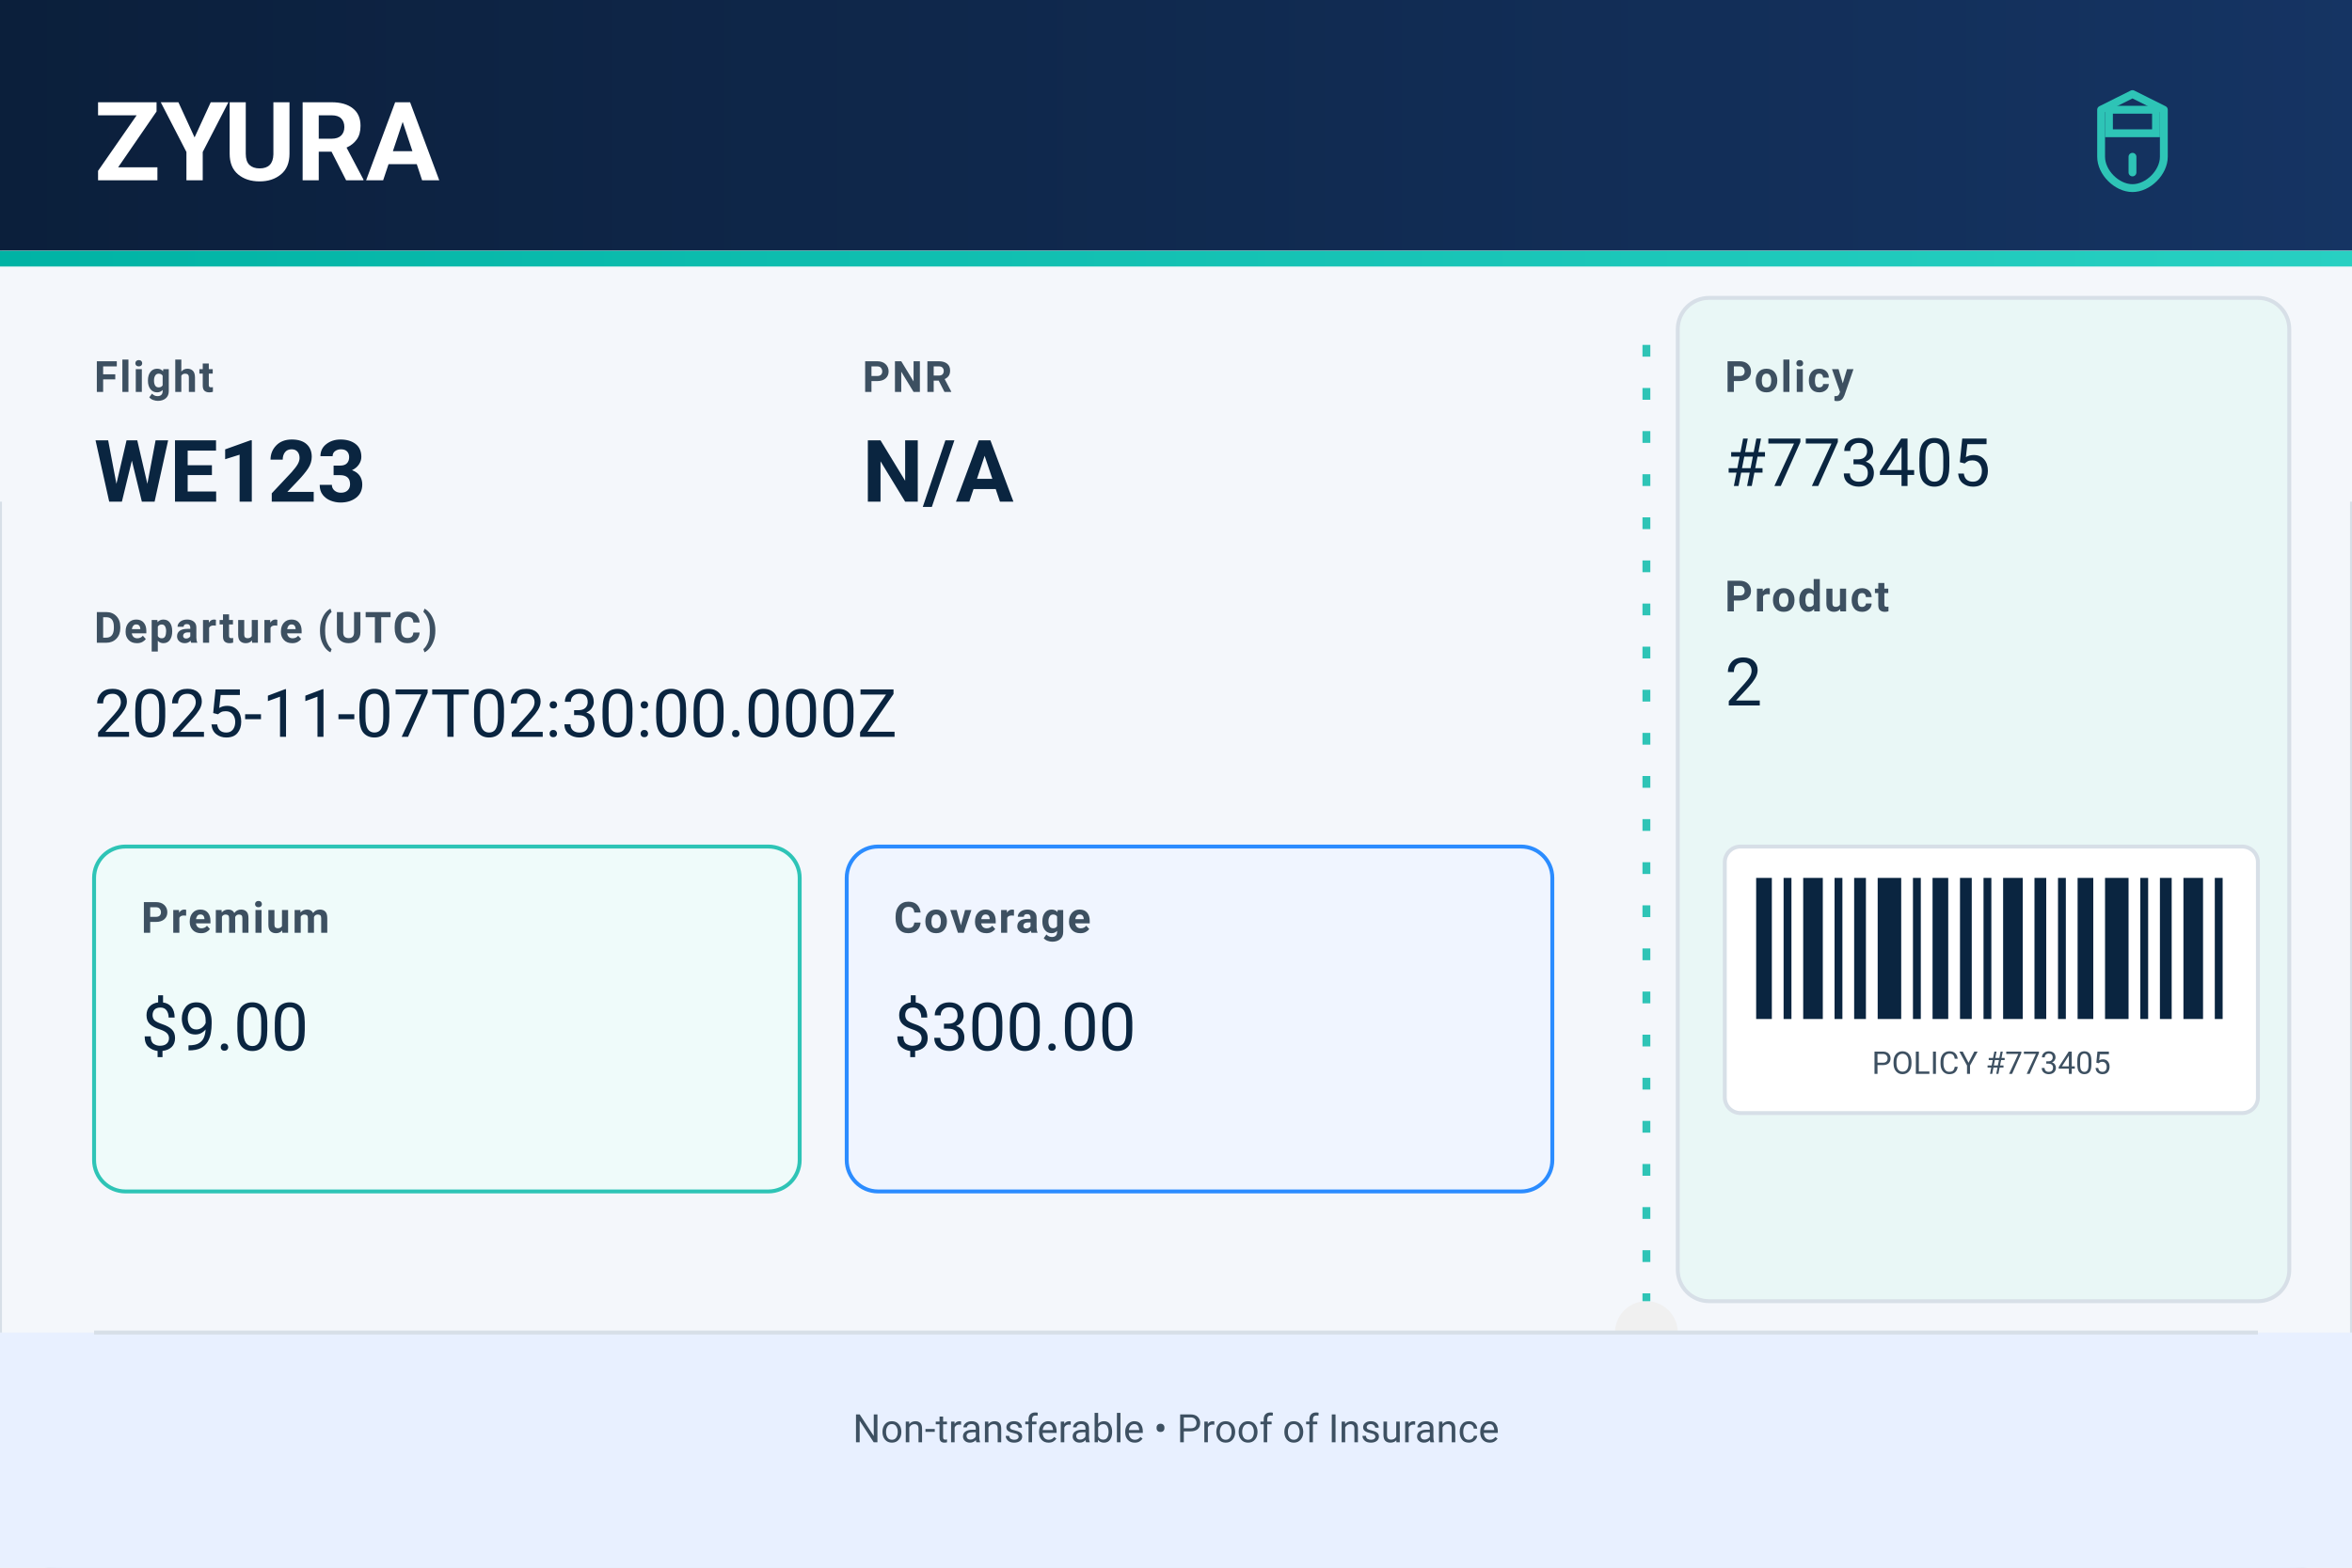
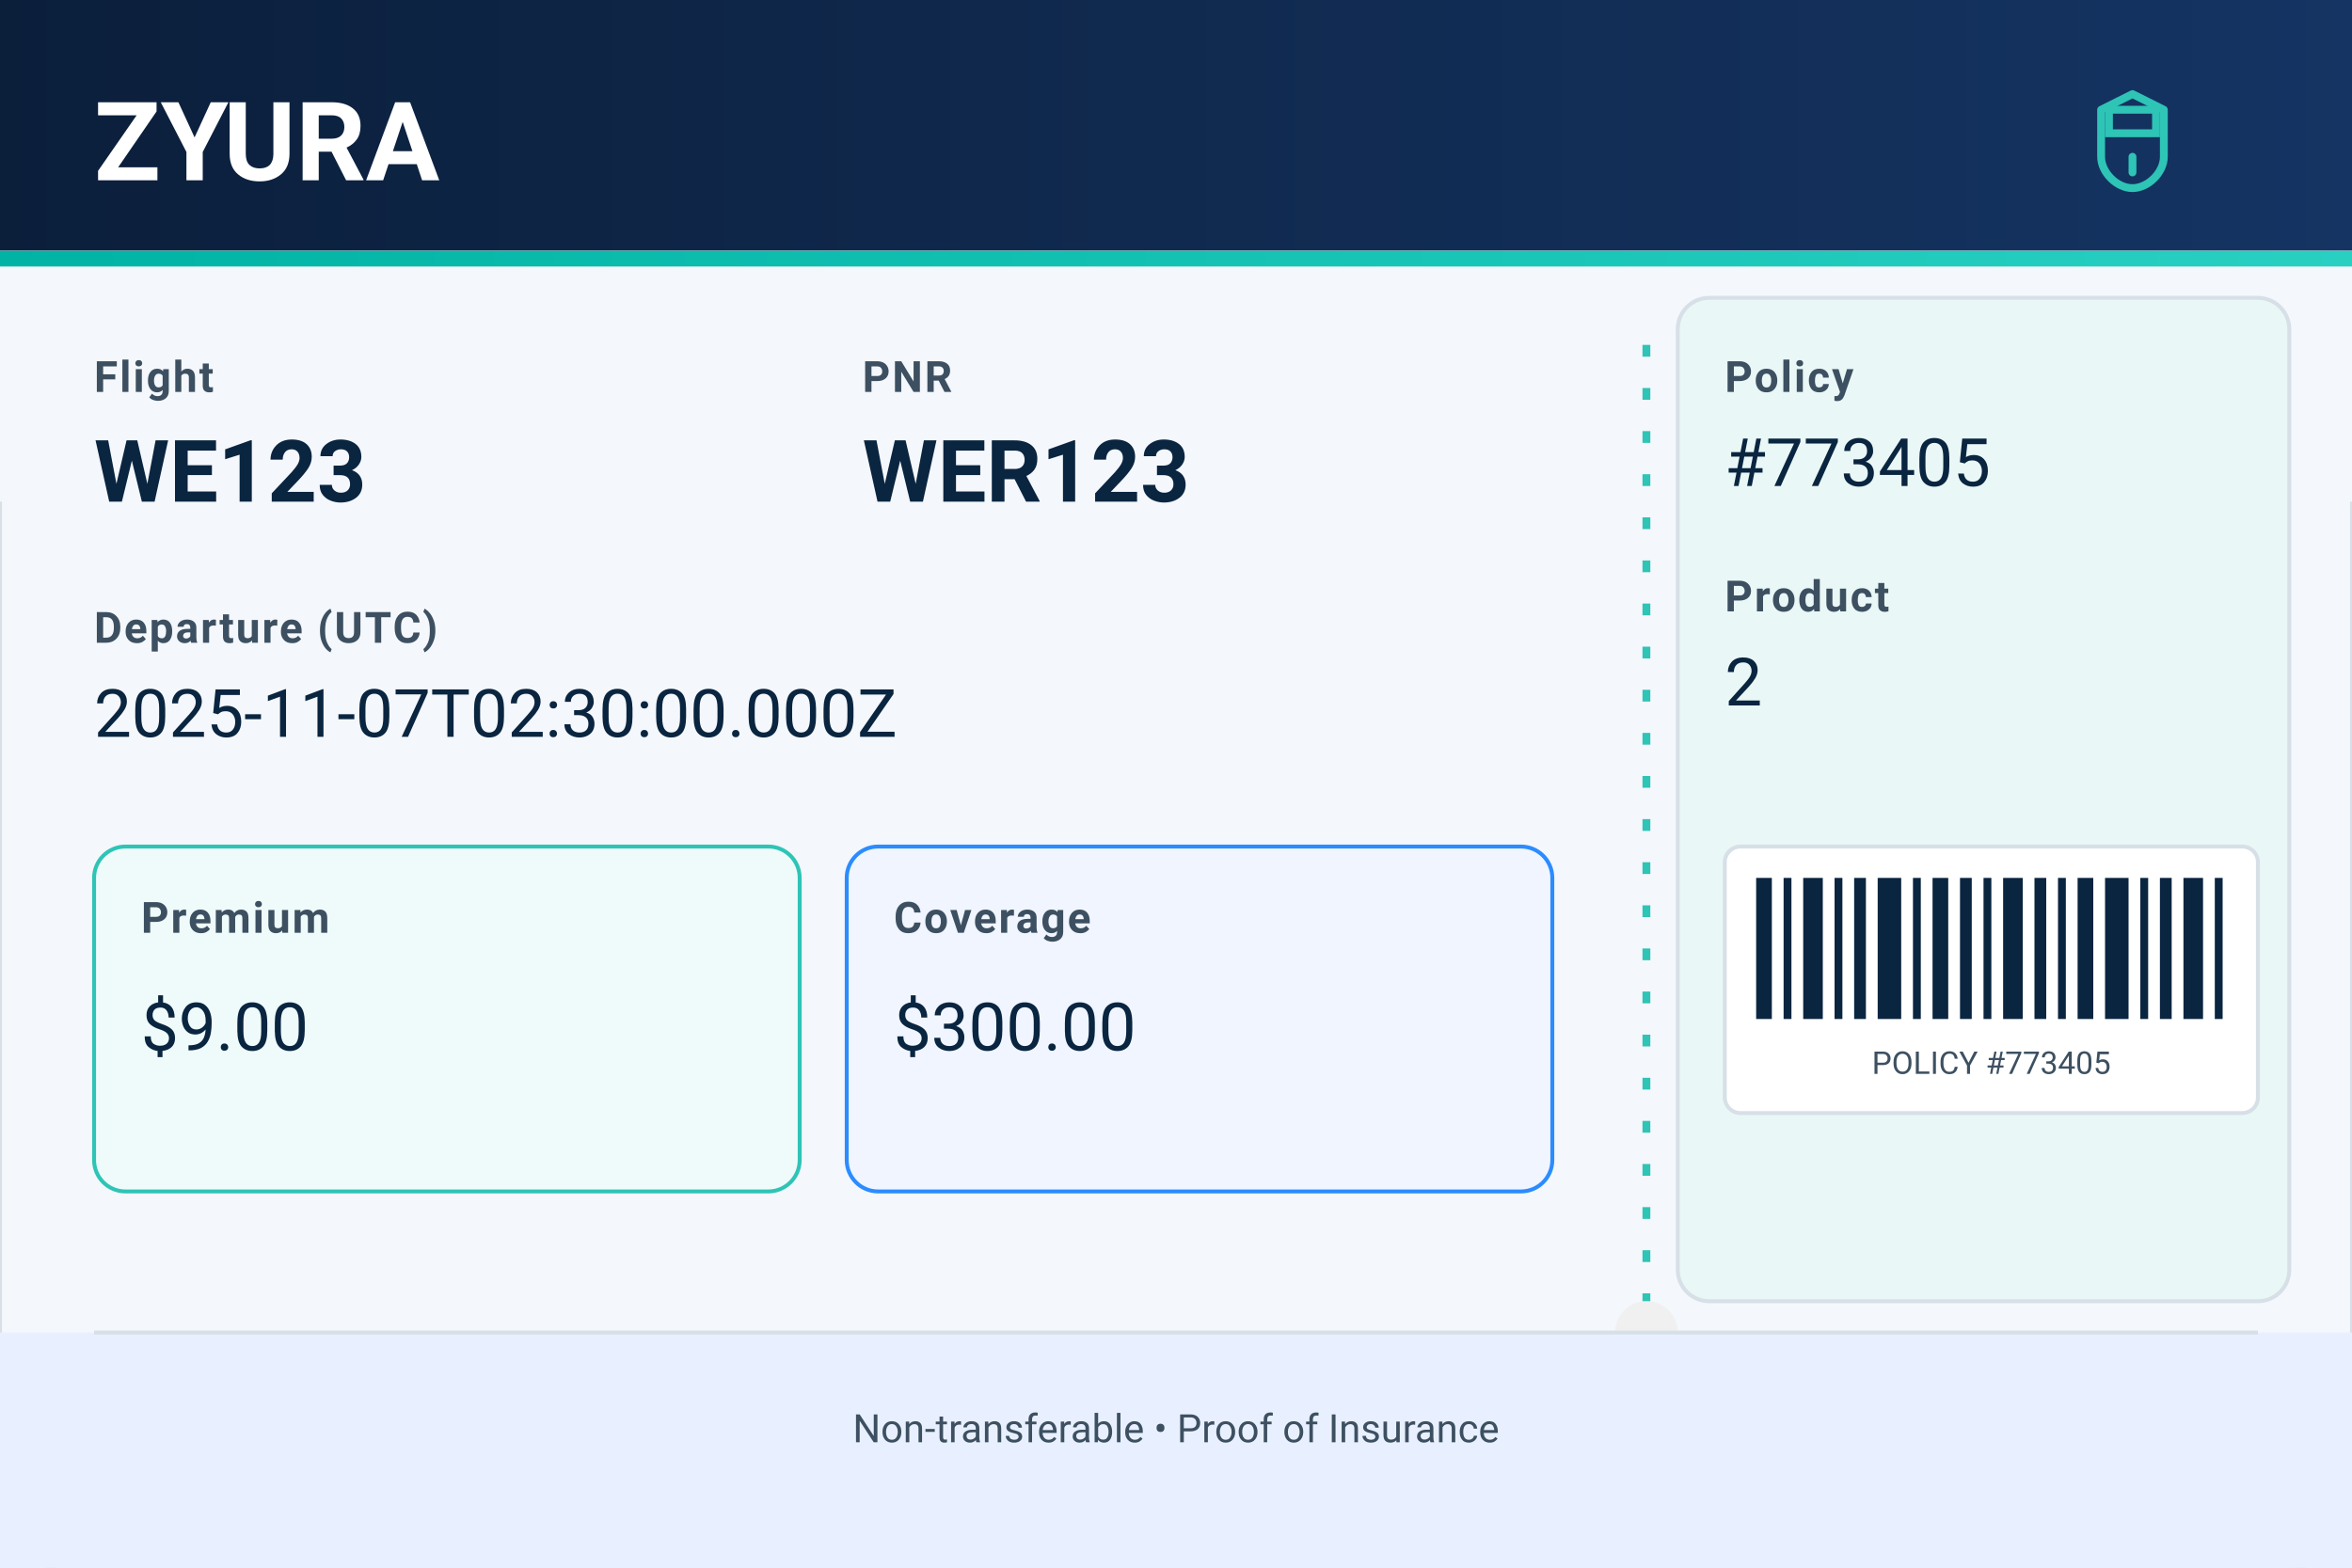
<svg xmlns="http://www.w3.org/2000/svg" width="600" height="400" viewBox="0 0 600 400" role="img" aria-label="ZYURA airline-style boarding pass for insurance NFT. Flight WE123, departure 2025-11-07T02:30:00.000Z. Policy #773405, Product 2. Premium $9.00, Coverage $300.00. Non-transferable proof of insurance.">
  <defs>
    <style>
      .brand { font-family: 'Segoe UI', Roboto, Helvetica, Arial, sans-serif; font-size: 28px; font-weight: bold; fill: #ffffff; }
      .label { font-family: 'Segoe UI', Roboto, Helvetica, Arial, sans-serif; font-size: 11px; font-weight: bold; fill: #3D5061; text-transform: uppercase; letter-spacing: 0.5px; }
      .value { font-family: 'Segoe UI', Roboto, Helvetica, Arial, sans-serif; font-size: 17px; font-weight: normal; fill: #0A2540; }
      .value-large { font-family: 'Segoe UI', Roboto, Helvetica, Arial, sans-serif; font-size: 22px; font-weight: bold; fill: #0A2540; }
      .footer-text { font-family: 'Segoe UI', Roboto, Helvetica, Arial, sans-serif; font-size: 10px; fill: #3D5061; }
      .barcode-label { font-family: 'Segoe UI', Roboto, Helvetica, Arial, sans-serif; font-size: 8px; fill: #3D5061; }
    </style>
    <linearGradient id="headerGrad" x1="0%" y1="0%" x2="100%" y2="0%">
      <stop offset="0%" style="stop-color:#0B1F3B;stop-opacity:1" />
      <stop offset="100%" style="stop-color:#153463;stop-opacity:1" />
    </linearGradient>
    <linearGradient id="accentGrad" x1="0%" y1="0%" x2="100%" y2="0%">
      <stop offset="0%" style="stop-color:#00B3A4;stop-opacity:1" />
      <stop offset="100%" style="stop-color:#28D0C2;stop-opacity:1" />
    </linearGradient>
    <mask id="perforationMask">
      <rect x="0" y="0" width="600" height="400" fill="white" />
      <circle cx="420" cy="80" r="8" fill="black" />
      <circle cx="420" cy="340" r="8" fill="black" />
    </mask>
  </defs>
  <g mask="url(#perforationMask)">
    <rect x="0" y="0" width="600" height="400" fill="#F4F7FB" rx="16" />
    <rect x="0" y="0" width="600" height="400" fill="none" stroke="#D7DFE7" stroke-width="1" rx="16" />
  </g>
  <g id="header">
    <rect x="0" y="0" width="600" height="64" fill="url(#headerGrad)" rx="0" ry="0" />
    <rect x="0" y="64" width="600" height="64" fill="#F4F7FB" />
    <rect x="0" y="64" width="600" height="4" fill="url(#accentGrad)" />
    <text x="24" y="46" class="brand">ZYURA</text>
    <g transform="translate(552, 28)">
      <path d="M 0 0 L 0 12 C 0 16 -4 20 -8 20 C -12 20 -16 16 -16 12 L -16 0 L -8 -4 Z" fill="none" stroke="#2EC4B6" stroke-width="2" stroke-linejoin="round" />
      <line x1="-8" y1="12" x2="-8" y2="16" stroke="#2EC4B6" stroke-width="2" stroke-linecap="round" />
      <rect x="-14" y="0" width="12" height="6" fill="none" stroke="#2EC4B6" stroke-width="2" />
    </g>
  </g>
  <g id="perforation">
    <line x1="420" y1="88" x2="420" y2="332" stroke="#2EC4B6" stroke-width="2" stroke-dasharray="3,8" />
  </g>
  <rect x="428" y="76" width="156" height="256" fill="#E9F7F6" stroke="#D7DFE7" stroke-width="1" rx="8" />
  <g id="main">
    <text x="24" y="100" class="label">Flight</text>
    <text x="24" y="128" class="value-large">WE123</text>
    <text x="220" y="100" class="label">PNR</text>
-     <text x="220" y="128" class="value-large">N/A</text>
+     <text x="220" y="128" class="value-large">WER123</text>
    <text x="24" y="164" class="label">Departure (UTC)</text>
    <text x="24" y="188" class="value">2025-11-07T02:30:00.000Z</text>
    <rect x="24" y="216" width="180" height="88" fill="#EFFBFA" stroke="#2EC4B6" stroke-width="1" rx="8" />
    <text x="36" y="238" class="label">Premium</text>
    <text x="36" y="268" class="value" font-weight="bold">$9.00</text>
    <rect x="216" y="216" width="180" height="88" fill="#F0F5FF" stroke="#2B8CFF" stroke-width="1" rx="8" />
    <text x="228" y="238" class="label">Coverage</text>
    <text x="228" y="268" class="value" font-weight="bold">$300.00</text>
  </g>
  <g id="stub">
    <text x="440" y="100" class="label">Policy</text>
    <text x="440" y="124" class="value">#773405</text>
    <text x="440" y="156" class="label">Product</text>
    <text x="440" y="180" class="value">2</text>
    <g id="barcode">
      <rect x="440" y="216" width="136" height="68" fill="#ffffff" stroke="#D7DFE7" stroke-width="1" rx="4" />
      <rect x="448" y="224" width="4" height="36" fill="#0A2540" />
      <rect x="455" y="224" width="2" height="36" fill="#0A2540" />
      <rect x="460" y="224" width="5" height="36" fill="#0A2540" />
      <rect x="468" y="224" width="2" height="36" fill="#0A2540" />
      <rect x="473" y="224" width="3" height="36" fill="#0A2540" />
      <rect x="479" y="224" width="6" height="36" fill="#0A2540" />
      <rect x="488" y="224" width="2" height="36" fill="#0A2540" />
      <rect x="493" y="224" width="4" height="36" fill="#0A2540" />
      <rect x="500" y="224" width="3" height="36" fill="#0A2540" />
      <rect x="506" y="224" width="2" height="36" fill="#0A2540" />
      <rect x="511" y="224" width="5" height="36" fill="#0A2540" />
      <rect x="519" y="224" width="3" height="36" fill="#0A2540" />
      <rect x="525" y="224" width="2" height="36" fill="#0A2540" />
      <rect x="530" y="224" width="4" height="36" fill="#0A2540" />
      <rect x="537" y="224" width="6" height="36" fill="#0A2540" />
      <rect x="546" y="224" width="2" height="36" fill="#0A2540" />
      <rect x="551" y="224" width="3" height="36" fill="#0A2540" />
      <rect x="557" y="224" width="5" height="36" fill="#0A2540" />
      <rect x="565" y="224" width="2" height="36" fill="#0A2540" />
      <text x="508" y="274" class="barcode-label" text-anchor="middle">POLICY #773405</text>
    </g>
  </g>
  <g id="footer">
    <rect x="0" y="340" width="600" height="60" fill="#E8F0FF" rx="0" ry="0" />
    <rect x="0" y="384" width="600" height="16" fill="#E8F0FF" rx="16" ry="16" />
    <line x1="24" y1="340" x2="576" y2="340" stroke="#D7DFE7" stroke-width="1" />
    <text x="300" y="368" class="footer-text" text-anchor="middle">Non-transferable • Proof of Insurance</text>
  </g>
</svg>
